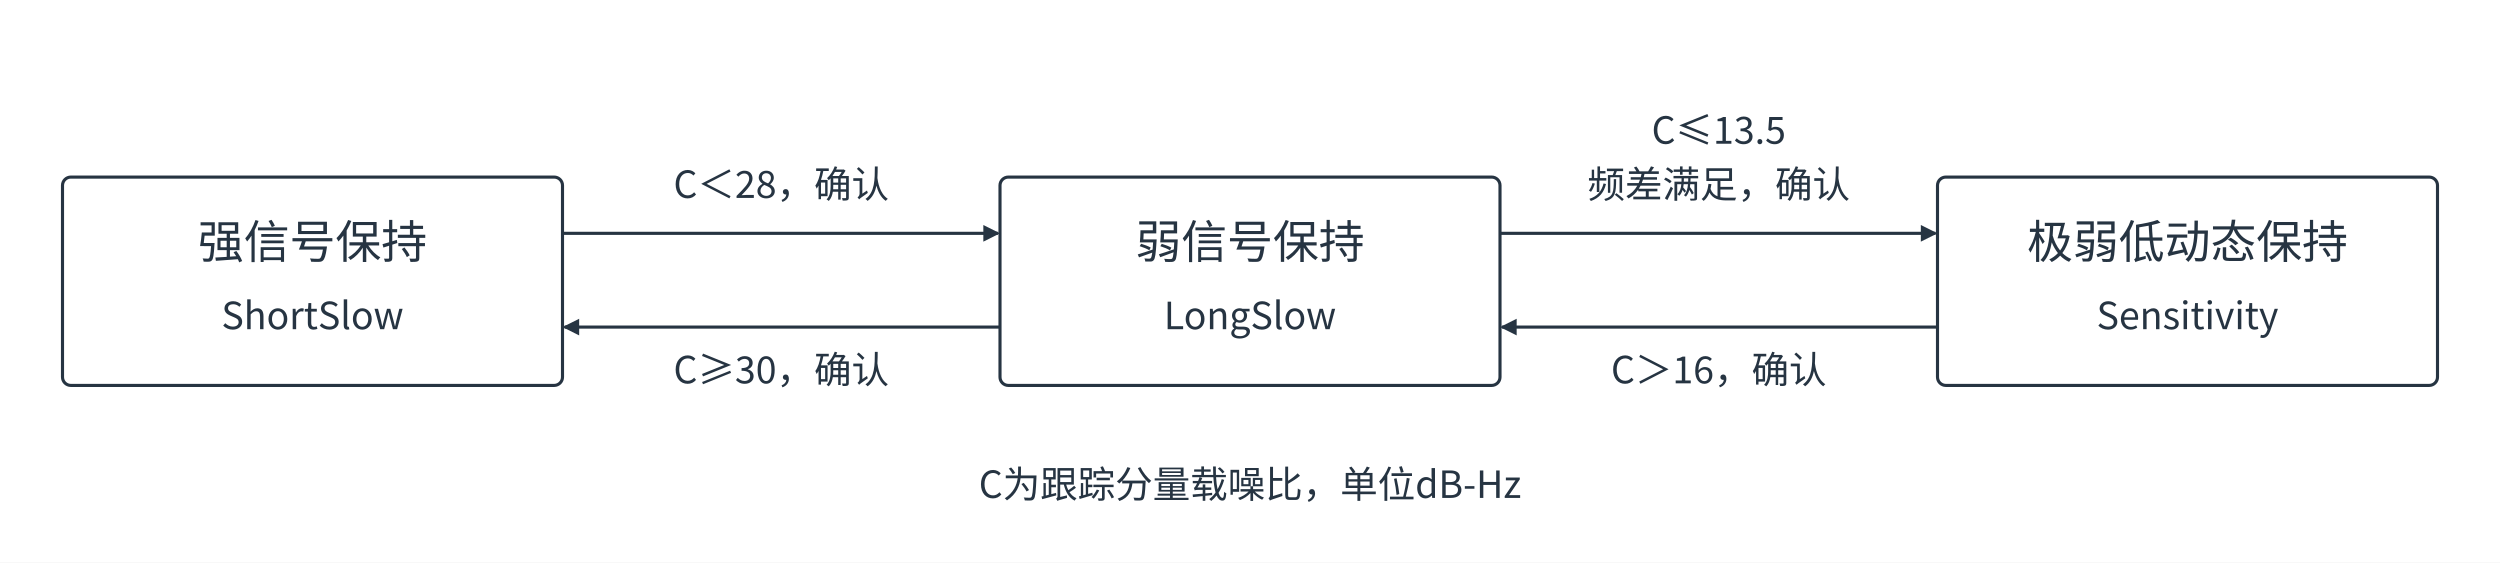
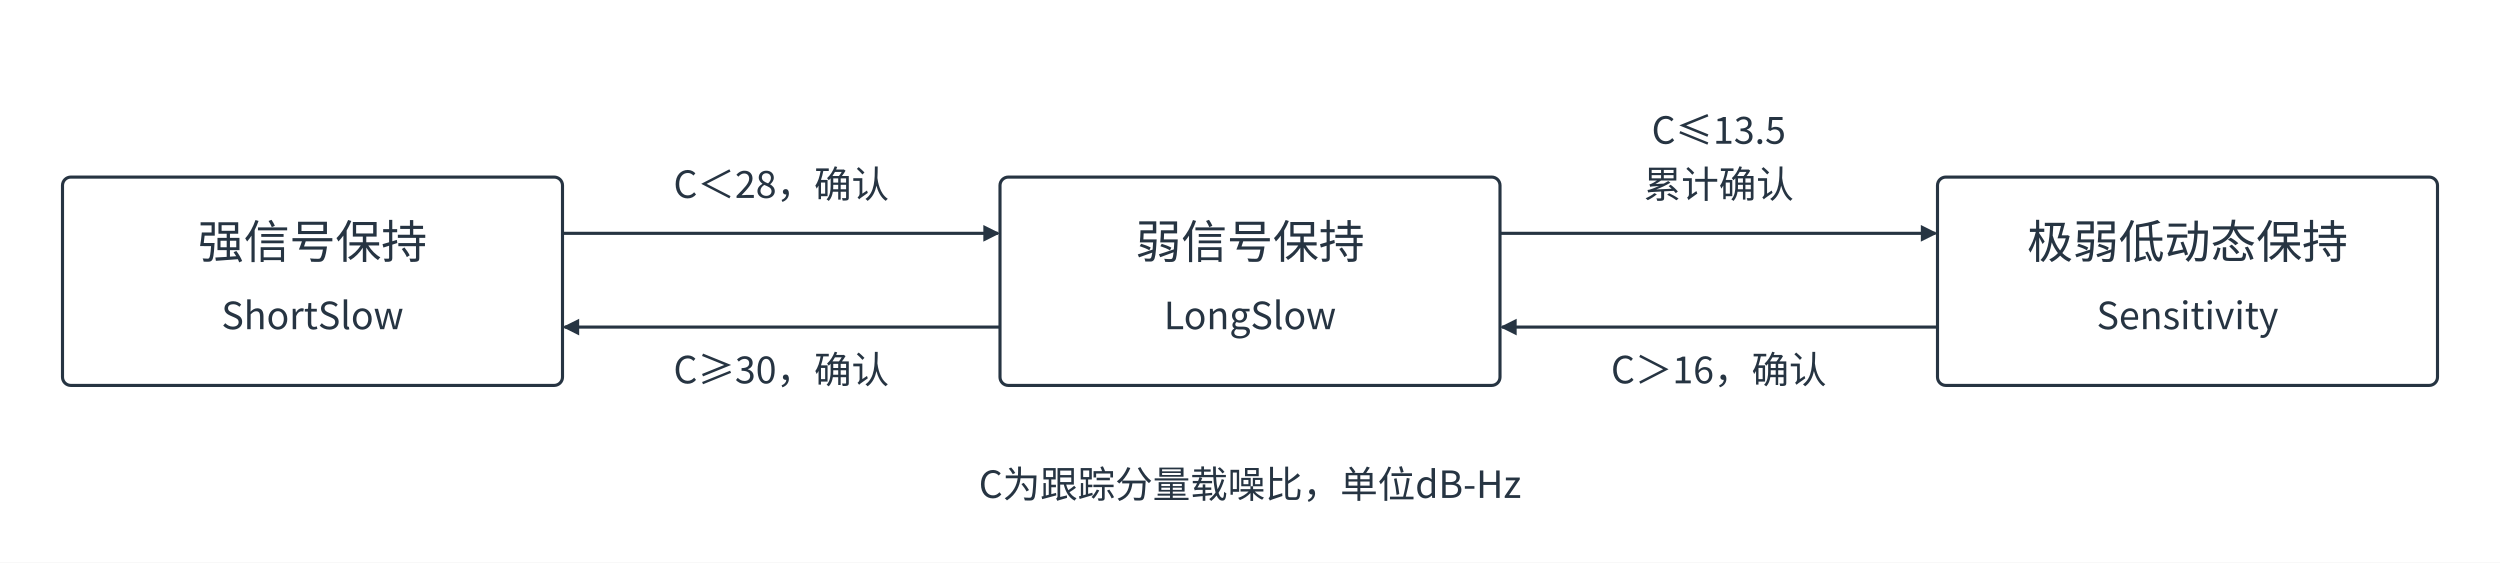
<svg xmlns="http://www.w3.org/2000/svg" width="1200" height="270" viewBox="0 0 1200 270" role="img" aria-labelledby="title desc">
  <defs>
    <marker id="arrow" markerWidth="8" markerHeight="8" refX="7" refY="4" orient="auto" markerUnits="userSpaceOnUse">
      <path d="M0 0L8 4L0 8Z" fill="#263442" />
    </marker>
  </defs>
  <style>
    text { font-family:"Noto Sans CJK SC","Microsoft YaHei",sans-serif; font-size:22px; fill:#263442; text-anchor:middle; }
    .small { font-size:18px; } .box { fill:#FFFFFF; stroke:#263442; stroke-width:1.5; }
    .flow { fill:none; stroke:#263442; stroke-width:1.5; marker-end:url(#arrow); }
  </style>
  <rect width="1200" height="270" fill="#FFFFFF" />
  <rect x="30" y="85" width="240" height="100" rx="4" class="box" />
  <text x="150" y="124">强信号保持</text>
  <text x="150" y="158" class="small">ShortSlow</text>
  <rect x="480" y="85" width="240" height="100" rx="4" class="box" />
  <text x="600" y="124">弱信号保持</text>
  <text x="600" y="158" class="small">LongSlow</text>
  <rect x="930" y="85" width="240" height="100" rx="4" class="box" />
  <text x="1050" y="124">极弱低动态保持</text>
  <text x="1050" y="158" class="small">Sensitivity</text>
  <path d="M270 112H479" class="flow" />
  <text x="375" y="95" class="small">C＜28，确认</text>
  <path d="M480 157H271" class="flow" />
  <text x="375" y="184" class="small">C≥30，确认</text>
  <path d="M720 112H929" class="flow" />
  <text x="825" y="69" class="small">C≤13.5</text>
-   <text x="825" y="95" class="small">频差满足，确认</text>
+   <text x="825" y="95" class="small">累计确认</text>
  <path d="M930 157H721" class="flow" />
  <text x="825" y="184" class="small">C＞16，确认</text>
  <text x="600" y="239" class="small">C为跟踪分量载噪比，单位dB-Hz</text>
</svg>
